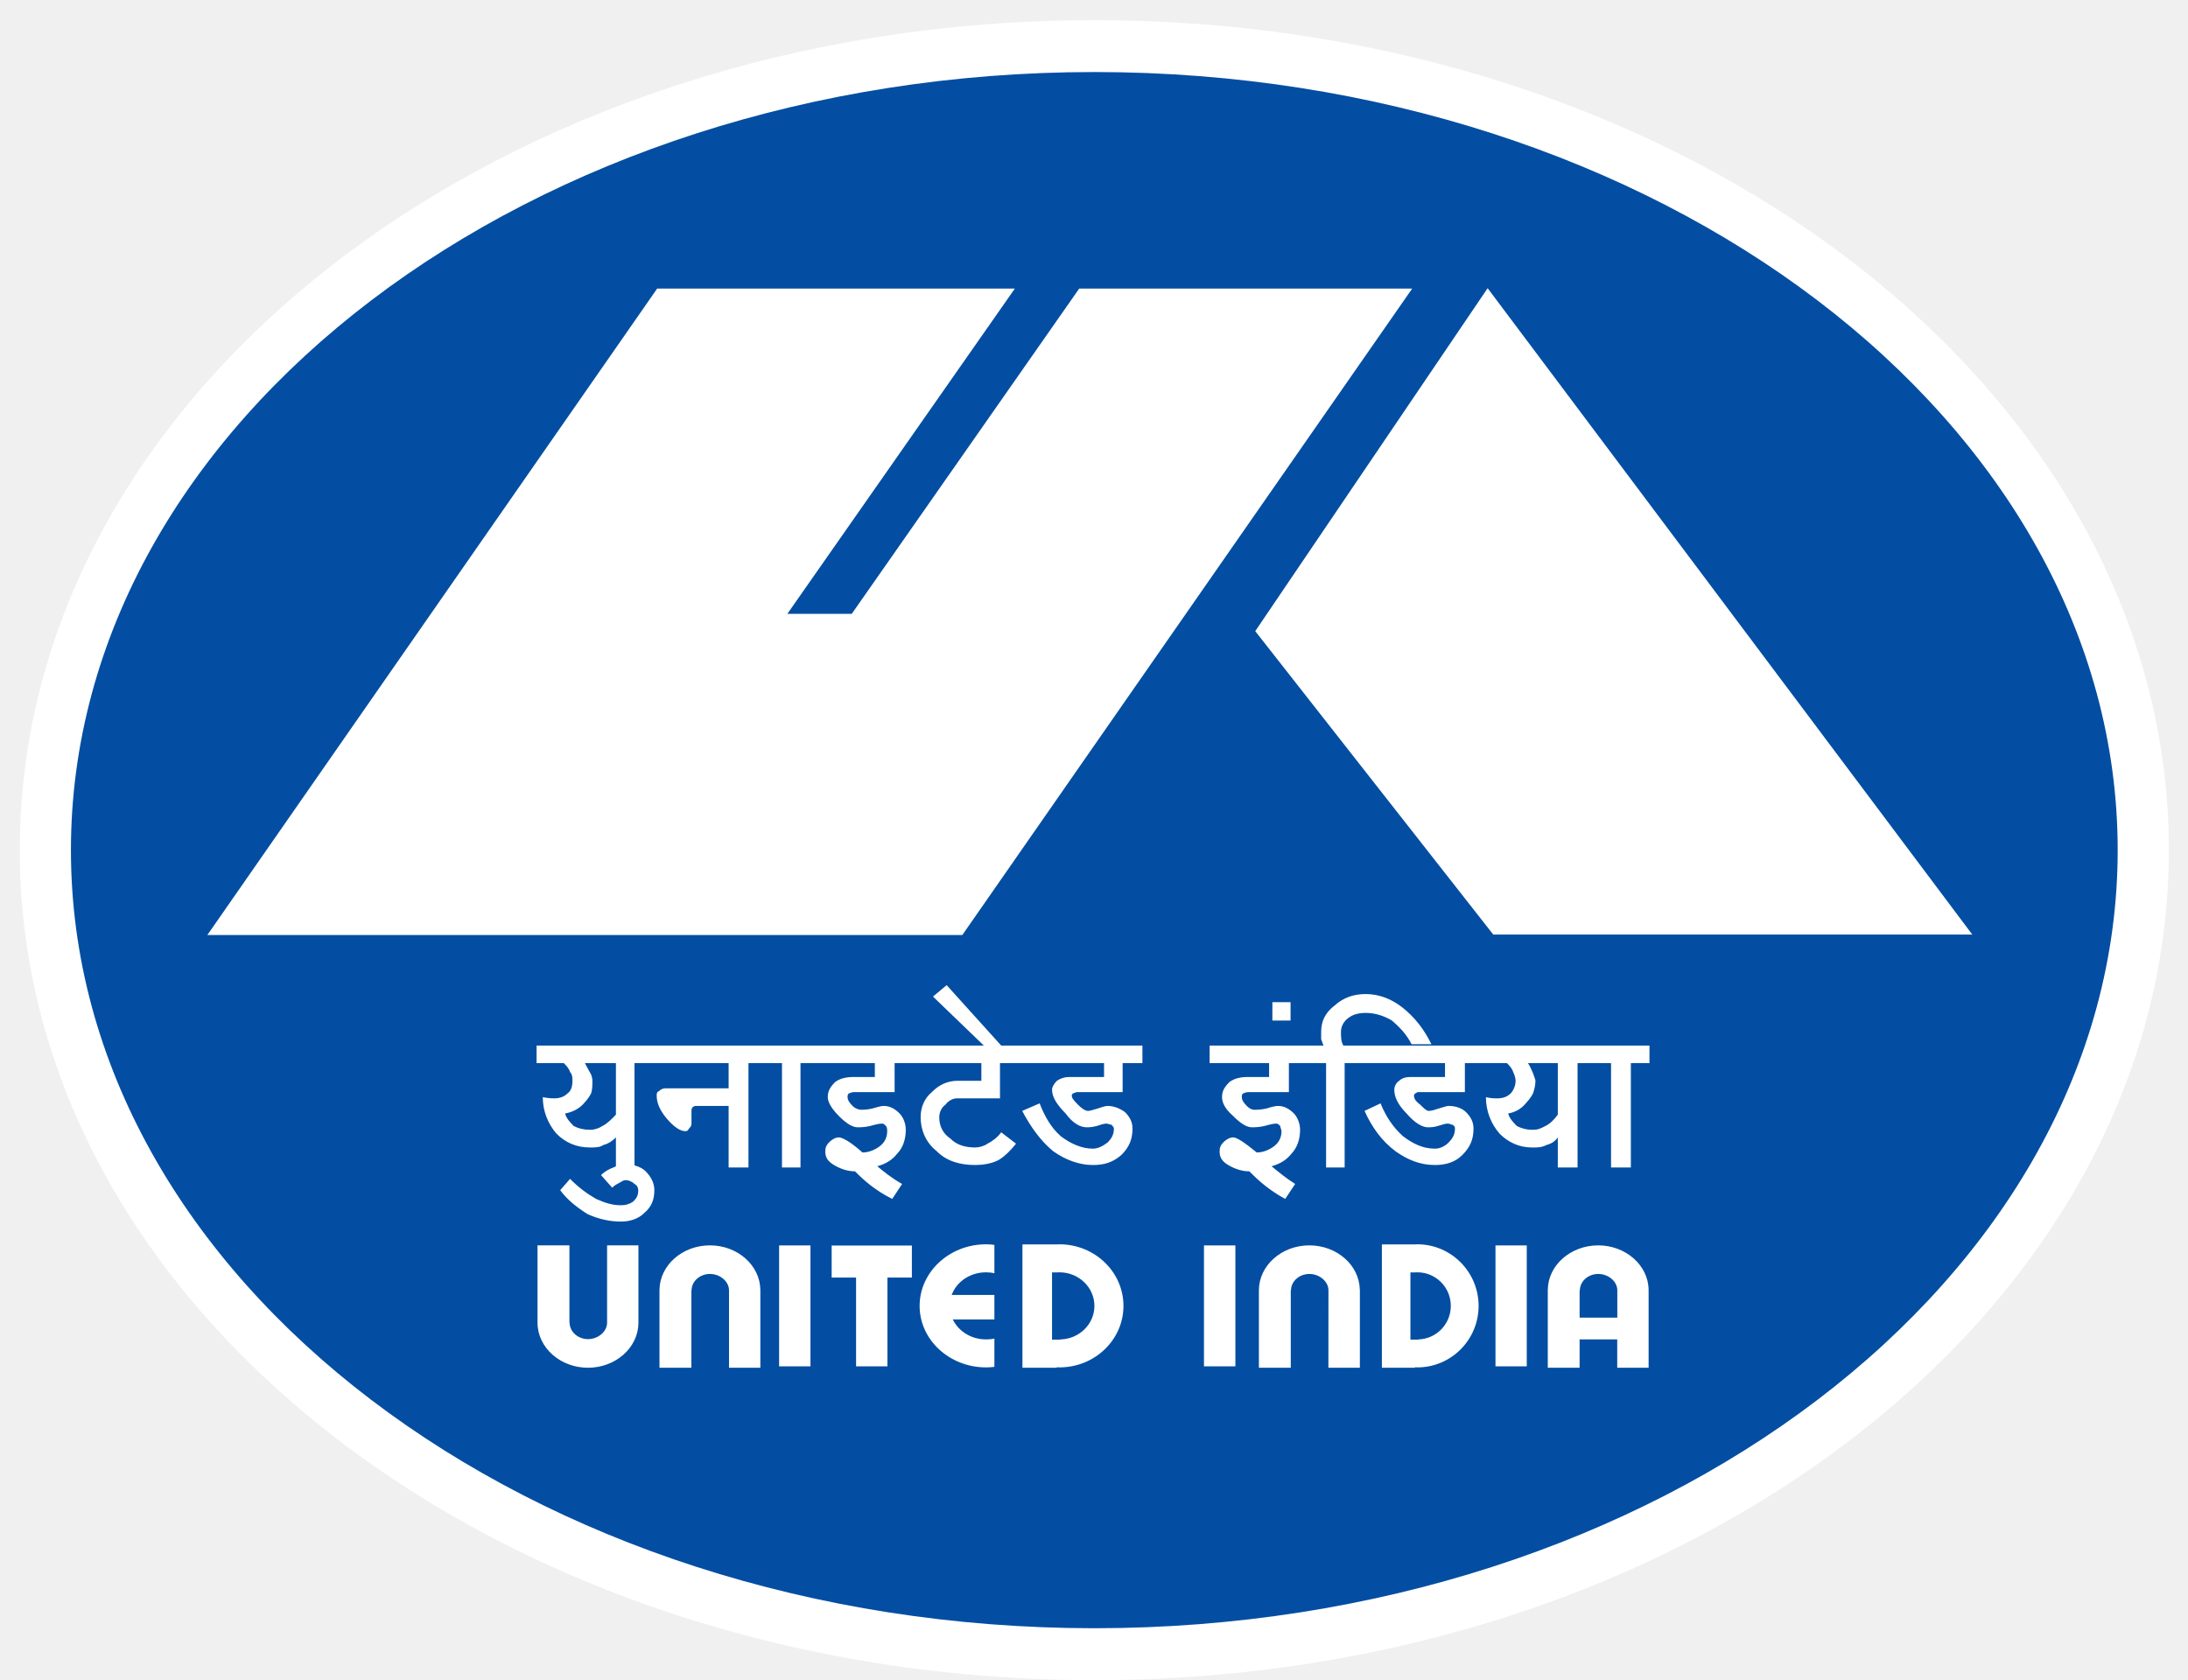
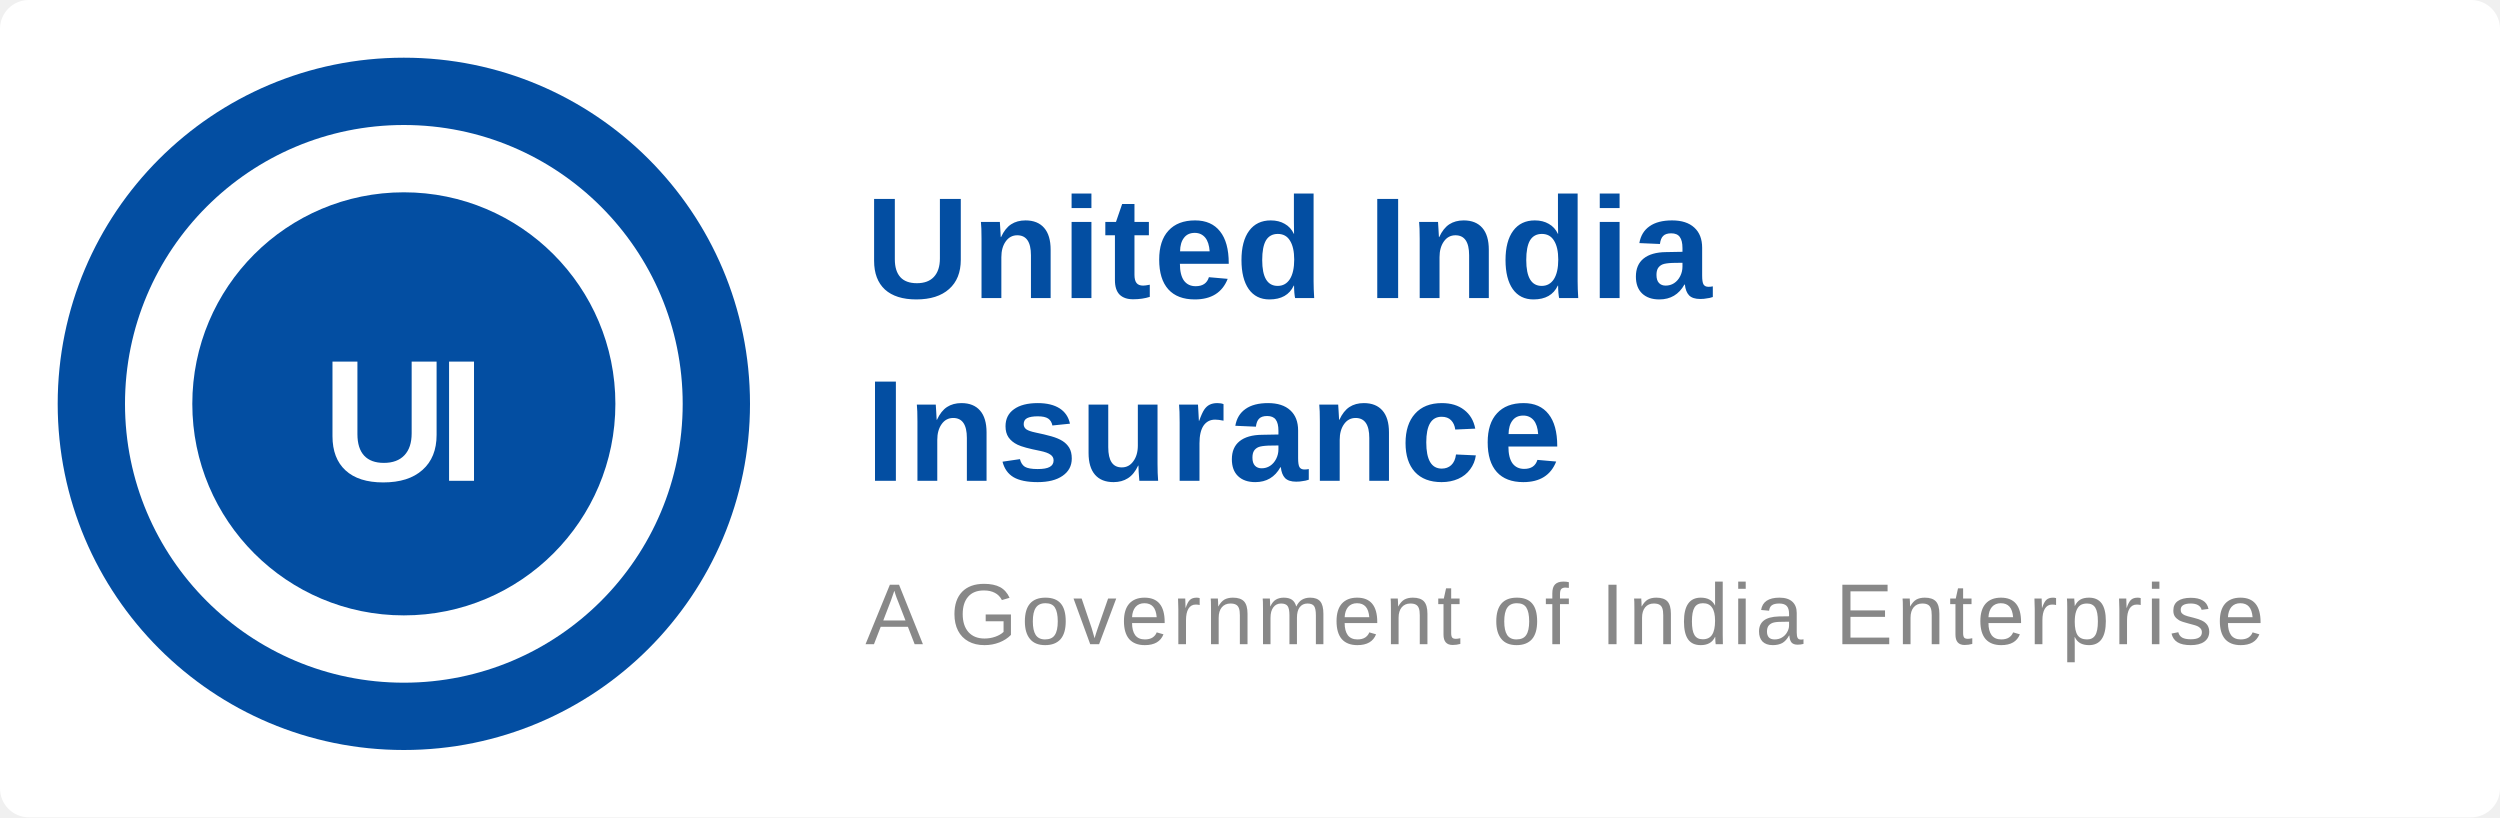
- <svg xmlns="http://www.w3.org/2000/svg" version="1.1" width="99" height="76" id="svg2" xml:space="preserve">
-   <defs id="defs6">
-     <clipPath id="clipPath18">
-       <path d="m 0,792 611.995,0 0,-600.585 L 0,191.415 0,792 z" id="path20" />
-     </clipPath>
-     <clipPath id="clipPath96">
-       <path d="m 102.798,152.272 0,1.052 89.088,0 0,-1.052 -89.088,0" id="path98" />
-     </clipPath>
-     <clipPath id="clipPath108">
-       <path d="m 102.798,153.267 0,1.053 90.088,0 0,-1.053 -90.088,0" id="path110" />
-     </clipPath>
-     <clipPath id="clipPath120">
-       <path d="m 101.797,154.263 0,1.052 92.09,0 0,-1.052 -92.09,0" id="path122" />
-     </clipPath>
-     <clipPath id="clipPath132">
-       <path d="m 101.797,155.258 0,2.048 93.09,0 0,-2.048 -93.09,0" id="path134" />
-     </clipPath>
-     <clipPath id="clipPath144">
-       <path d="m 100.797,157.25 0,2.048 94.09,0 0,-2.048 -94.09,0" id="path146" />
-     </clipPath>
-     <clipPath id="clipPath156">
-       <path d="m 100.797,159.241 0,1.053 95.09,0 0,-1.053 -95.09,0" id="path158" />
-     </clipPath>
-     <clipPath id="clipPath168">
-       <path d="m 99.797,160.237 0,2.048 96.09,0 0,-2.048 -96.09,0" id="path170" />
-     </clipPath>
-     <clipPath id="clipPath180">
-       <path d="m 98.796,162.228 0,3.044 97.091,0 0,-3.044 -97.091,0" id="path182" />
-     </clipPath>
-     <clipPath id="clipPath192">
-       <path d="m 97.796,165.215 0,9.018 98.091,0 0,-9.018 -98.091,0" id="path194" />
-     </clipPath>
-     <clipPath id="clipPath204">
-       <path d="m 97.796,174.176 0,3.044 97.091,0 0,-3.044 -97.091,0" id="path206" />
-     </clipPath>
-     <clipPath id="clipPath216">
-       <path d="m 97.796,177.163 0,1.053 96.091,0 0,-1.053 -96.091,0" id="path218" />
-     </clipPath>
-     <clipPath id="clipPath228">
-       <path d="m 97.796,178.159 0,1.052 95.09,0 0,-1.052 -95.09,0" id="path230" />
-     </clipPath>
-     <clipPath id="clipPath240">
-       <path d="m 97.796,179.154 0,1.053 94.09,0 0,-1.053 -94.09,0" id="path242" />
-     </clipPath>
-     <clipPath id="clipPath252">
-       <path d="m 215.84,179.154 0,1.053 16.062,0 0,-1.053 -16.062,0" id="path254" />
-     </clipPath>
-     <clipPath id="clipPath264">
-       <path d="m 120.804,180.15 0,1.053 69.082,0 0,-1.053 -69.082,0" id="path266" />
-     </clipPath>
-     <clipPath id="clipPath276">
-       <path d="m 214.839,180.15 0,1.053 28.067,0 0,-1.053 -28.067,0" id="path278" />
-     </clipPath>
-     <clipPath id="clipPath288">
-       <path d="m 213.839,181.146 0,1.052 30.067,0 0,-1.052 -30.067,0" id="path290" />
-     </clipPath>
-     <clipPath id="clipPath300">
-       <path d="m 213.839,182.142 0,1.052 32.068,0 0,-1.052 -32.068,0" id="path302" />
-     </clipPath>
-     <clipPath id="clipPath312">
-       <path d="m 120.804,181.146 0,4.039 66.081,0 0,-4.039 -66.081,0" id="path314" />
-     </clipPath>
-     <clipPath id="clipPath324">
-       <path d="m 213.839,183.137 0,2.048 33.068,0 0,-2.048 -33.068,0" id="path326" />
-     </clipPath>
-     <clipPath id="clipPath336">
-       <path d="m 49.778,185.128 0,1.053 54.076,0 0,-1.053 -54.076,0" id="path338" />
-     </clipPath>
-     <clipPath id="clipPath348">
-       <path d="m 110.801,185.128 0,1.053 136.104,0 0,-1.053 -136.104,0" id="path350" />
-     </clipPath>
-     <clipPath id="clipPath360">
-       <path d="m 48.778,186.124 0,1.053 57.077,0 0,-1.053 -57.077,0" id="path362" />
-     </clipPath>
-     <clipPath id="clipPath372">
-       <path d="m 108.8,186.124 0,1.053 138.106,0 0,-1.053 -138.106,0" id="path374" />
-     </clipPath>
-     <clipPath id="clipPath384">
-       <path d="m 48.778,187.12 0,13 198.127,0 0,-13 -198.127,0" id="path386" />
-     </clipPath>
-     <clipPath id="clipPath396">
-       <path d="m 45.777,200.064 0,1.052 201.128,0 0,-1.052 -201.128,0" id="path398" />
-     </clipPath>
-     <clipPath id="clipPath408">
-       <path d="m 44.776,201.059 0,2.048 202.129,0 0,-2.048 -202.129,0" id="path410" />
-     </clipPath>
-     <clipPath id="clipPath420">
-       <path d="m 44.776,203.051 0,1.052 201.128,0 0,-1.052 -201.128,0" id="path422" />
-     </clipPath>
-     <clipPath id="clipPath432">
-       <path d="m 44.776,204.046 0,1.053 199.128,0 0,-1.053 -199.128,0" id="path434" />
-     </clipPath>
-     <clipPath id="clipPath444">
-       <path d="m 44.776,205.042 0,9.018 197.127,0 0,-9.018 -197.127,0" id="path446" />
-     </clipPath>
-     <clipPath id="clipPath456">
-       <path d="m 104.799,214.003 0,1.052 32.068,0 0,-1.052 -32.068,0" id="path458" />
-     </clipPath>
-     <clipPath id="clipPath468">
-       <path d="m 160.819,214.003 0,1.052 16.062,0 0,-1.052 -16.062,0" id="path470" />
-     </clipPath>
-     <clipPath id="clipPath480">
-       <path d="m 105.799,214.999 0,1.052 31.068,0 0,-1.052 -31.068,0" id="path482" />
-     </clipPath>
-     <clipPath id="clipPath492">
-       <path d="m 160.819,214.999 0,1.052 17.063,0 0,-1.052 -17.063,0" id="path494" />
-     </clipPath>
-     <clipPath id="clipPath504">
-       <path d="m 106.799,215.994 0,1.053 30.068,0 0,-1.053 -30.068,0" id="path506" />
-     </clipPath>
-     <clipPath id="clipPath516">
-       <path d="m 160.819,215.994 0,1.053 18.063,0 0,-1.053 -18.063,0" id="path518" />
-     </clipPath>
-     <clipPath id="clipPath528">
-       <path d="m 107.8,216.99 0,1.052 29.066,0 0,-1.052 -29.066,0" id="path530" />
-     </clipPath>
-     <clipPath id="clipPath540">
-       <path d="m 160.819,216.99 0,1.052 19.064,0 0,-1.052 -19.064,0" id="path542" />
-     </clipPath>
-     <clipPath id="clipPath552">
-       <path d="m 44.776,214.003 0,5.035 41.071,0 0,-5.035 -41.071,0" id="path554" />
-     </clipPath>
-     <clipPath id="clipPath564">
-       <path d="m 108.8,217.986 0,1.052 28.066,0 0,-1.052 -28.066,0" id="path566" />
-     </clipPath>
-     <clipPath id="clipPath576">
-       <path d="m 160.819,217.986 0,1.052 20.064,0 0,-1.052 -20.064,0" id="path578" />
-     </clipPath>
-     <clipPath id="clipPath588">
-       <path d="m 45.777,218.981 0,1.053 39.07,0 0,-1.053 -39.07,0" id="path590" />
-     </clipPath>
-     <clipPath id="clipPath600">
-       <path d="m 110.801,218.981 0,1.053 70.081,0 0,-1.053 -70.081,0" id="path602" />
-     </clipPath>
-     <clipPath id="clipPath612">
-       <path d="m 113.802,219.977 0,1.053 67.08,0 0,-1.053 -67.08,0" id="path614" />
-     </clipPath>
-     <clipPath id="clipPath624">
-       <path d="m 118.804,220.973 0,3.043 62.078,0 0,-3.043 -62.078,0" id="path626" />
-     </clipPath>
-     <clipPath id="clipPath636">
-       <path d="m 117.803,223.96 0,2.048 63.079,0 0,-2.048 -63.079,0" id="path638" />
-     </clipPath>
-     <clipPath id="clipPath648">
-       <path d="m 116.803,225.951 0,3.044 64.079,0 0,-3.044 -64.079,0" id="path650" />
-     </clipPath>
-     <clipPath id="clipPath660">
-       <path d="m 115.802,228.938 0,2.048 65.08,0 0,-2.048 -65.08,0" id="path662" />
-     </clipPath>
-     <clipPath id="clipPath672">
-       <path d="m 114.802,230.929 0,3.044 66.08,0 0,-3.044 -66.08,0" id="path674" />
-     </clipPath>
-     <clipPath id="clipPath684">
-       <path d="m 113.802,233.916 0,2.048 67.08,0 0,-2.048 -67.08,0" id="path686" />
-     </clipPath>
-     <clipPath id="clipPath696">
-       <path d="m 112.801,235.908 0,1.052 67.081,0 0,-1.052 -67.081,0" id="path698" />
-     </clipPath>
-     <clipPath id="clipPath708">
-       <path d="m 112.801,236.903 0,1.053 66.081,0 0,-1.053 -66.081,0" id="path710" />
-     </clipPath>
-     <clipPath id="clipPath720">
-       <path d="m 111.801,237.899 0,1.053 55.076,0 0,-1.053 -55.076,0" id="path722" />
-     </clipPath>
-     <clipPath id="clipPath732">
-       <path d="m 110.801,238.895 0,2.048 56.076,0 0,-2.048 -56.076,0" id="path734" />
-     </clipPath>
-     <clipPath id="clipPath744">
-       <path d="m 110.801,240.886 0,3.044 55.076,0 0,-3.044 -55.076,0" id="path746" />
-     </clipPath>
-     <clipPath id="clipPath756">
-       <path d="m 110.801,243.873 0,1.053 54.076,0 0,-1.053 -54.076,0" id="path758" />
-     </clipPath>
-     <clipPath id="clipPath768">
-       <path d="m 110.801,244.869 0,1.052 53.075,0 0,-1.052 -53.075,0" id="path770" />
-     </clipPath>
-     <clipPath id="clipPath780">
-       <path d="m 110.801,245.864 0,1.053 52.075,0 0,-1.053 -52.075,0" id="path782" />
-     </clipPath>
-     <clipPath id="clipPath792">
-       <path d="m 110.801,246.86 0,1.052 51.074,0 0,-1.052 -51.074,0" id="path794" />
-     </clipPath>
-     <clipPath id="clipPath804">
-       <path d="m 110.801,247.856 0,5.035 44.072,0 0,-5.035 -44.072,0" id="path806" />
-     </clipPath>
-     <clipPath id="clipPath826">
-       <path d="m 0,19.58 611.995,0 0,-19.52 L 0,0.06 0,19.58 z" id="path828" />
-     </clipPath>
-     <clipPath id="clipPath840">
-       <path d="m 182.182,92.8 c 0,-16.597 -17.413,-30.049 -38.894,-30.049 -21.481,0 -38.897,13.452 -38.897,30.049 0,16.594 17.416,30.05 38.897,30.05 21.481,0 38.894,-13.456 38.894,-30.05" id="path842" />
-     </clipPath>
-   </defs>
-   <g transform="matrix(1.25,0,0,-1.25,0,76)" id="g10">
-     <path d="m 78.507,30.019 c 0,-16.597 -17.413,-30.049 -38.894,-30.049 -21.481,0 -38.897,13.452 -38.897,30.049 0,16.594 17.416,30.05 38.897,30.05 21.481,0 38.894,-13.456 38.894,-30.05" id="path834" style="fill:#ffffff;fill-opacity:1;fill-rule:evenodd;stroke:none" />
-     <g transform="translate(-103.6753,-62.78118)" id="g836">
-       <g clip-path="url(#clipPath840)" id="g838">
-         <path d="m 158.941,83.677 c -0.176,-0.229 -0.404,-0.364 -0.673,-0.41 0.044,-0.182 0.18,-0.317 0.314,-0.455 0.183,-0.092 0.359,-0.135 0.541,-0.135 l 0.044,0 c 0.179,0 0.268,0.043 0.445,0.135 0.181,0.089 0.314,0.225 0.452,0.412 l 0,1.865 -1.079,0 c 0.09,-0.138 0.138,-0.274 0.182,-0.365 0.043,-0.136 0.087,-0.228 0.087,-0.273 0,-0.184 -0.044,-0.319 -0.087,-0.456 -0.044,-0.088 -0.136,-0.227 -0.226,-0.318 z m 2.586,-6.22 c -0.366,0 -0.665,-0.269 -0.665,-0.595 l -0.009,0 0,-0.987 1.365,0 0,0.987 c 0,0.326 -0.325,0.595 -0.691,0.595 z m -6.544,0.059 c -0.035,0 -0.063,0 -0.09,-0.003 l -0.164,0 0,-2.433 0.29,0 0,0.007 c 0.648,0.018 1.172,0.553 1.172,1.213 0,0.672 -0.542,1.216 -1.208,1.216 z m -11.694,43.457 c -20.404,0 -37.046,-12.653 -37.046,-28.172 0,-15.518 16.642,-28.171 37.046,-28.171 20.404,0 37.041,12.653 37.041,28.171 0,15.519 -16.637,28.172 -37.041,28.172 z m -32.108,-31.245 16.282,23.405 12.947,0 -8.235,-11.777 2.331,0 8.234,11.777 12.053,0 -16.284,-23.405 -27.328,0 z m 15.604,-14.053 c -0.012,-0.89 -0.827,-1.614 -1.826,-1.614 -1,0 -1.816,0.724 -1.827,1.614 l 0,2.817 1.155,0 0,-2.802 0.007,0 c 0,-0.323 0.302,-0.593 0.665,-0.593 0.363,0 0.691,0.27 0.691,0.593 l 0,2.802 1.135,0 0,-2.817 z m 4.413,-1.614 -1.134,0 0,2.801 c 0,0.326 -0.326,0.595 -0.691,0.595 -0.365,0 -0.665,-0.269 -0.665,-0.595 l -0.007,0 0,-2.801 -1.154,0 0,2.818 c 0.011,0.891 0.825,1.613 1.826,1.613 1.001,0 1.814,-0.722 1.825,-1.613 l 0,-2.818 z m 1.814,0.05 -1.135,0 0,4.38 1.135,0 0,-4.38 z m 3.671,3.216 -0.885,0 0,-3.216 -1.135,0 0,3.216 -0.884,0 0,1.158 2.904,0 0,-1.158 z m 2.987,0.156 c -0.098,0.023 -0.203,0.033 -0.305,0.033 -0.576,0 -1.066,-0.342 -1.242,-0.82 l 1.547,0 0,-0.886 -1.506,0 c 0.204,-0.426 0.666,-0.723 1.201,-0.723 0.102,0 0.207,0.008 0.305,0.031 l 0,-1.025 c -0.102,-0.014 -0.203,-0.019 -0.305,-0.019 -1.323,0 -2.402,0.998 -2.402,2.226 0,1.229 1.079,2.23 2.402,2.23 0.102,0 0.203,-0.005 0.305,-0.022 l 0,-1.025 z m 2.355,-3.409 c -0.031,0 -0.063,0.005 -0.097,0.005 l 0,-0.018 -1.243,0 0,4.464 1.193,0 c 0.05,0.002 0.099,0.005 0.147,0.005 1.278,0 2.317,-1.001 2.317,-2.23 0,-1.228 -1.039,-2.226 -2.317,-2.226 z m 3.003,11.015 -0.716,0 0,-1.049 -1.658,0 c -0.048,0 -0.091,-0.045 -0.138,-0.045 -0.044,-0.043 -0.044,-0.043 -0.044,-0.088 0,-0.093 0.091,-0.187 0.223,-0.322 0.136,-0.137 0.269,-0.225 0.36,-0.225 0.093,0 0.179,0.041 0.359,0.088 0.135,0.047 0.268,0.092 0.358,0.092 0.223,0 0.449,-0.092 0.629,-0.227 0.179,-0.183 0.268,-0.363 0.268,-0.593 0,-0.409 -0.132,-0.684 -0.403,-0.956 -0.314,-0.273 -0.627,-0.363 -1.032,-0.363 -0.493,0 -0.986,0.182 -1.434,0.498 -0.449,0.368 -0.809,0.868 -1.124,1.461 l 0.631,0.273 c 0.179,-0.457 0.402,-0.866 0.762,-1.186 0.356,-0.273 0.762,-0.454 1.165,-0.454 0.18,0 0.359,0.089 0.538,0.227 0.134,0.139 0.223,0.274 0.223,0.5 0,0.047 -0.043,0.092 -0.089,0.14 -0.043,0 -0.134,0.041 -0.178,0.041 -0.089,0 -0.223,-0.041 -0.359,-0.089 -0.182,-0.045 -0.27,-0.045 -0.361,-0.045 -0.223,0 -0.492,0.134 -0.76,0.5 -0.314,0.318 -0.492,0.59 -0.492,0.865 0,0.093 0.085,0.231 0.178,0.319 0.135,0.089 0.27,0.137 0.449,0.137 l 1.256,0 0,0.501 -3.767,0 0,-1.275 -1.571,0 c -0.133,0 -0.312,-0.094 -0.402,-0.229 -0.136,-0.09 -0.225,-0.272 -0.225,-0.455 0,-0.318 0.133,-0.592 0.403,-0.771 0.224,-0.231 0.536,-0.323 0.898,-0.323 0.135,0 0.314,0.046 0.448,0.138 0.179,0.093 0.359,0.227 0.494,0.411 l 0.536,-0.411 c -0.179,-0.229 -0.403,-0.455 -0.628,-0.591 -0.267,-0.138 -0.583,-0.182 -0.85,-0.182 -0.539,0 -1.033,0.134 -1.39,0.498 C 137.18,82.22 137,82.677 137,83.13 c 0,0.365 0.136,0.684 0.405,0.91 0.269,0.276 0.584,0.411 0.942,0.411 l 0.851,0 0,0.638 -3.14,0 0,-1.049 -1.478,0 c -0.09,0 -0.136,-0.045 -0.179,-0.045 -0.046,-0.043 -0.046,-0.088 -0.046,-0.138 0,-0.089 0.046,-0.18 0.182,-0.317 0.087,-0.092 0.222,-0.139 0.31,-0.139 0.047,0 0.224,0 0.406,0.047 0.178,0.047 0.314,0.092 0.404,0.092 0.223,0 0.401,-0.092 0.581,-0.273 0.135,-0.137 0.224,-0.366 0.224,-0.59 0,-0.318 -0.089,-0.641 -0.313,-0.867 -0.178,-0.227 -0.403,-0.365 -0.718,-0.454 0.226,-0.184 0.494,-0.414 0.898,-0.641 l -0.358,-0.542 c -0.629,0.316 -1.032,0.681 -1.347,0.999 -0.269,0 -0.537,0.093 -0.76,0.229 -0.225,0.134 -0.316,0.27 -0.316,0.498 0,0.137 0.046,0.229 0.135,0.321 0.089,0.091 0.223,0.181 0.357,0.181 0.134,0 0.45,-0.181 0.854,-0.546 0.223,0 0.448,0.09 0.627,0.227 0.18,0.138 0.268,0.319 0.268,0.545 0,0.05 0,0.14 -0.043,0.185 -0.045,0.048 -0.089,0.089 -0.133,0.089 -0.136,0 -0.271,-0.041 -0.452,-0.089 -0.18,-0.045 -0.357,-0.045 -0.446,-0.045 -0.178,0 -0.403,0.134 -0.675,0.409 -0.268,0.272 -0.401,0.501 -0.401,0.681 0,0.228 0.089,0.368 0.267,0.549 0.181,0.134 0.406,0.182 0.674,0.182 l 0.762,0 0,0.501 -2.691,0 0,-3.777 -0.67,0 0,3.777 -1.213,0 0,-3.777 -0.718,0 0,2.228 -1.165,0 c -0.045,0 -0.09,0 -0.136,-0.045 -0.044,-0.047 -0.044,-0.094 -0.044,-0.135 l 0,-0.459 c 0,-0.089 -0.044,-0.134 -0.091,-0.181 -0.045,-0.093 -0.088,-0.093 -0.132,-0.093 -0.18,0 -0.403,0.14 -0.674,0.458 -0.268,0.316 -0.362,0.592 -0.362,0.822 0,0.088 0,0.133 0.094,0.178 0.041,0.047 0.132,0.093 0.222,0.093 l 2.288,0 0,0.911 -3.408,0 0,-3.7 c 0.157,-0.045 0.298,-0.109 0.405,-0.217 0.226,-0.23 0.314,-0.457 0.314,-0.683 0,-0.316 -0.088,-0.592 -0.36,-0.82 -0.223,-0.226 -0.538,-0.316 -0.852,-0.316 -0.404,0 -0.807,0.09 -1.21,0.273 -0.359,0.228 -0.719,0.499 -0.986,0.863 l 0.357,0.41 c 0.314,-0.318 0.629,-0.547 0.943,-0.726 0.312,-0.139 0.582,-0.229 0.896,-0.229 0.178,0 0.314,0.043 0.448,0.134 0.135,0.137 0.181,0.229 0.181,0.411 0,0.092 -0.046,0.183 -0.136,0.226 -0.09,0.093 -0.225,0.139 -0.315,0.139 -0.088,0 -0.134,-0.046 -0.222,-0.092 -0.09,-0.047 -0.179,-0.09 -0.27,-0.181 l -0.404,0.454 c 0.134,0.137 0.314,0.23 0.449,0.277 0.026,0.017 0.058,0.027 0.09,0.039 l 0,1.05 c -0.135,-0.134 -0.268,-0.227 -0.449,-0.273 -0.134,-0.092 -0.314,-0.092 -0.449,-0.092 -0.045,0 -0.045,0 -0.045,0 -0.494,0 -0.896,0.184 -1.21,0.502 -0.313,0.363 -0.494,0.822 -0.494,1.319 0.225,-0.043 0.359,-0.043 0.404,-0.043 0.18,0 0.357,0.043 0.493,0.181 0.135,0.09 0.177,0.272 0.177,0.456 0,0.089 0,0.226 -0.087,0.318 -0.044,0.137 -0.135,0.228 -0.226,0.32 l -0.986,0 0,0.636 16.191,0 -1.842,1.775 0.495,0.413 1.975,-2.188 5.111,0 0,-0.636 z m 3.365,-10.978 -1.137,0 0,4.38 1.137,0 0,-4.38 z m 4.506,-0.05 -1.139,0 0.002,2.801 c 0,0.326 -0.326,0.595 -0.692,0.595 -0.364,0 -0.664,-0.269 -0.664,-0.595 l -0.008,0 0,-2.801 -1.154,0 0,2.818 c 0.012,0.891 0.827,1.613 1.826,1.613 1.002,0 1.815,-0.722 1.827,-1.613 l 0.002,0 0,-2.818 z m 2.084,0.013 c -0.035,0 -0.063,0.005 -0.09,0.005 l 0,-0.018 -1.197,0 0,4.464 1.148,0 c 0.045,0.002 0.092,0.005 0.139,0.005 1.218,0 2.214,-1.001 2.214,-2.23 0,-1.228 -0.996,-2.226 -2.214,-2.226 z m 3.957,0.037 -1.132,0 0,4.38 1.132,0 0,-4.38 z m 4.411,-0.05 -1.136,0 0,1.026 -1.362,0 0,-1.026 -1.152,0 0,2.818 0.001,0 c 0.006,0.891 0.827,1.613 1.825,1.613 0.996,0 1.815,-0.722 1.824,-1.613 l 0,-2.818 z m 0.031,11.028 -0.674,0 0,-3.777 -0.717,0 0,3.777 -1.212,0 0,-3.777 -0.715,0 0,1.089 c -0.09,-0.134 -0.227,-0.227 -0.405,-0.273 -0.18,-0.092 -0.313,-0.092 -0.492,-0.092 l -0.044,0 c -0.449,0 -0.855,0.184 -1.168,0.502 -0.314,0.363 -0.493,0.822 -0.493,1.319 0.179,-0.043 0.314,-0.043 0.405,-0.043 0.179,0 0.357,0.043 0.493,0.181 0.088,0.09 0.177,0.272 0.177,0.456 0,0.089 -0.043,0.226 -0.089,0.318 -0.043,0.137 -0.136,0.228 -0.224,0.32 l -1.524,0 0,-1.049 -1.705,0 c -0.045,0 -0.045,-0.045 -0.09,-0.045 -0.046,-0.043 -0.046,-0.043 -0.046,-0.088 0,-0.093 0.046,-0.187 0.226,-0.322 0.136,-0.137 0.226,-0.225 0.312,-0.225 0.092,0 0.223,0.041 0.36,0.088 0.179,0.047 0.269,0.092 0.36,0.092 0.269,0 0.492,-0.092 0.627,-0.227 0.179,-0.183 0.269,-0.363 0.269,-0.593 0,-0.409 -0.135,-0.684 -0.404,-0.956 -0.268,-0.273 -0.628,-0.363 -0.989,-0.363 -0.535,0 -0.983,0.182 -1.43,0.498 -0.495,0.368 -0.855,0.868 -1.122,1.461 l 0.58,0.273 c 0.183,-0.457 0.45,-0.866 0.808,-1.186 0.36,-0.273 0.719,-0.454 1.164,-0.454 0.181,0 0.361,0.089 0.497,0.227 0.131,0.139 0.224,0.274 0.224,0.5 0,0.047 0,0.092 -0.093,0.14 -0.043,0 -0.088,0.041 -0.176,0.041 -0.091,0 -0.18,-0.041 -0.358,-0.089 -0.139,-0.045 -0.269,-0.045 -0.36,-0.045 -0.179,0 -0.449,0.134 -0.765,0.5 -0.311,0.318 -0.444,0.59 -0.444,0.865 0,0.093 0.045,0.231 0.178,0.319 0.09,0.089 0.226,0.137 0.404,0.137 l 1.254,0 0,0.501 -3.633,0 0,-3.777 -0.672,0 0,3.777 -1.346,0 0,-1.049 -1.479,0 c -0.09,0 -0.134,-0.045 -0.181,-0.045 -0.044,-0.043 -0.044,-0.088 -0.044,-0.138 0,-0.089 0.044,-0.18 0.179,-0.317 0.092,-0.092 0.182,-0.139 0.27,-0.139 0.092,0 0.226,0 0.449,0.047 0.135,0.047 0.314,0.092 0.406,0.092 0.221,0 0.4,-0.092 0.582,-0.273 0.13,-0.137 0.223,-0.366 0.223,-0.59 0,-0.318 -0.093,-0.641 -0.313,-0.867 -0.18,-0.227 -0.405,-0.365 -0.719,-0.454 0.227,-0.184 0.494,-0.414 0.854,-0.641 l -0.36,-0.542 c -0.584,0.316 -0.986,0.681 -1.3,0.999 -0.271,0 -0.538,0.093 -0.764,0.229 -0.223,0.134 -0.311,0.27 -0.311,0.498 0,0.137 0.042,0.229 0.132,0.321 0.089,0.091 0.225,0.181 0.359,0.181 0.135,0 0.404,-0.181 0.854,-0.546 0.222,0 0.446,0.09 0.628,0.227 0.178,0.138 0.267,0.319 0.267,0.545 0,0.05 -0.045,0.14 -0.045,0.185 -0.044,0.048 -0.087,0.089 -0.135,0.089 -0.134,0 -0.269,-0.041 -0.448,-0.089 -0.18,-0.045 -0.359,-0.045 -0.447,-0.045 -0.182,0 -0.404,0.134 -0.674,0.409 -0.314,0.272 -0.403,0.501 -0.403,0.681 0,0.228 0.089,0.368 0.269,0.549 0.18,0.134 0.404,0.182 0.672,0.182 l 0.762,0 0,0.501 -2.152,0 0,0.636 4.125,0 c -0.047,0.093 -0.047,0.14 -0.088,0.227 l 0,0.275 c 0,0.365 0.135,0.681 0.493,0.955 0.311,0.274 0.672,0.409 1.119,0.409 0.494,0 0.943,-0.181 1.346,-0.499 0.449,-0.365 0.765,-0.776 1.033,-1.318 l -0.719,0 c -0.181,0.363 -0.447,0.633 -0.717,0.863 -0.313,0.181 -0.629,0.271 -0.943,0.271 -0.222,0 -0.447,-0.043 -0.626,-0.181 -0.182,-0.135 -0.269,-0.32 -0.269,-0.5 0,-0.182 0,-0.362 0.087,-0.502 l 11.08,0 0,-0.636 z m -12.992,1.542 -0.658,0 0,0.667 0.658,0 0,-0.667 z m -0.658,0 z m 7.996,3.113 -8.616,10.986 8.412,12.417 17.543,-23.403 -17.339,0 z m -32.656,-5.067 c 0.046,-0.137 0.046,-0.181 0.046,-0.226 0,-0.184 0,-0.319 -0.046,-0.456 -0.045,-0.088 -0.133,-0.227 -0.225,-0.318 -0.178,-0.229 -0.45,-0.364 -0.716,-0.41 0.044,-0.182 0.179,-0.317 0.313,-0.455 0.18,-0.092 0.359,-0.135 0.583,-0.135 0,0 0,0 0.045,0 0.09,0 0.27,0.043 0.405,0.135 0.179,0.089 0.313,0.225 0.493,0.412 l 0,1.865 -1.123,0 c 0.092,-0.183 0.18,-0.32 0.225,-0.412 z m 16.953,-7.161 c -0.028,0 -0.062,0 -0.09,-0.003 l -0.179,0 0,-2.433 0.308,0 0,0.007 c 0.68,0.018 1.226,0.553 1.226,1.213 0,0.672 -0.568,1.216 -1.265,1.216" id="path844" style="fill:#034ea2;fill-opacity:1;fill-rule:evenodd;stroke:none" />
-       </g>
-     </g>
-   </g>
+ <svg xmlns="http://www.w3.org/2000/svg" viewBox="0 0 260 85" role="img" aria-label="United India Insurance">
+   <rect width="260" height="85" fill="#ffffff" rx="3" />
+   <circle cx="42" cy="42" r="36" fill="#034ea2" />
+   <circle cx="42" cy="42" r="29" fill="#ffffff" />
+   <circle cx="42" cy="42" r="22" fill="#034ea2" />
+   <text x="42" y="50" font-family="Arial, Helvetica, sans-serif" font-size="18" font-weight="900" fill="#ffffff" text-anchor="middle" letter-spacing="-1">UI</text>
+   <text x="90" y="31" font-family="Arial, Helvetica, sans-serif" font-size="15" font-weight="800" fill="#034ea2" letter-spacing="0.2">United India</text>
+   <text x="90" y="50" font-family="Arial, Helvetica, sans-serif" font-size="15" font-weight="800" fill="#034ea2" letter-spacing="0.2">Insurance</text>
+   <text x="90" y="67" font-family="Arial, Helvetica, sans-serif" font-size="9" font-weight="400" fill="#888888" letter-spacing="0.4">A Government of India Enterprise</text>
</svg>
